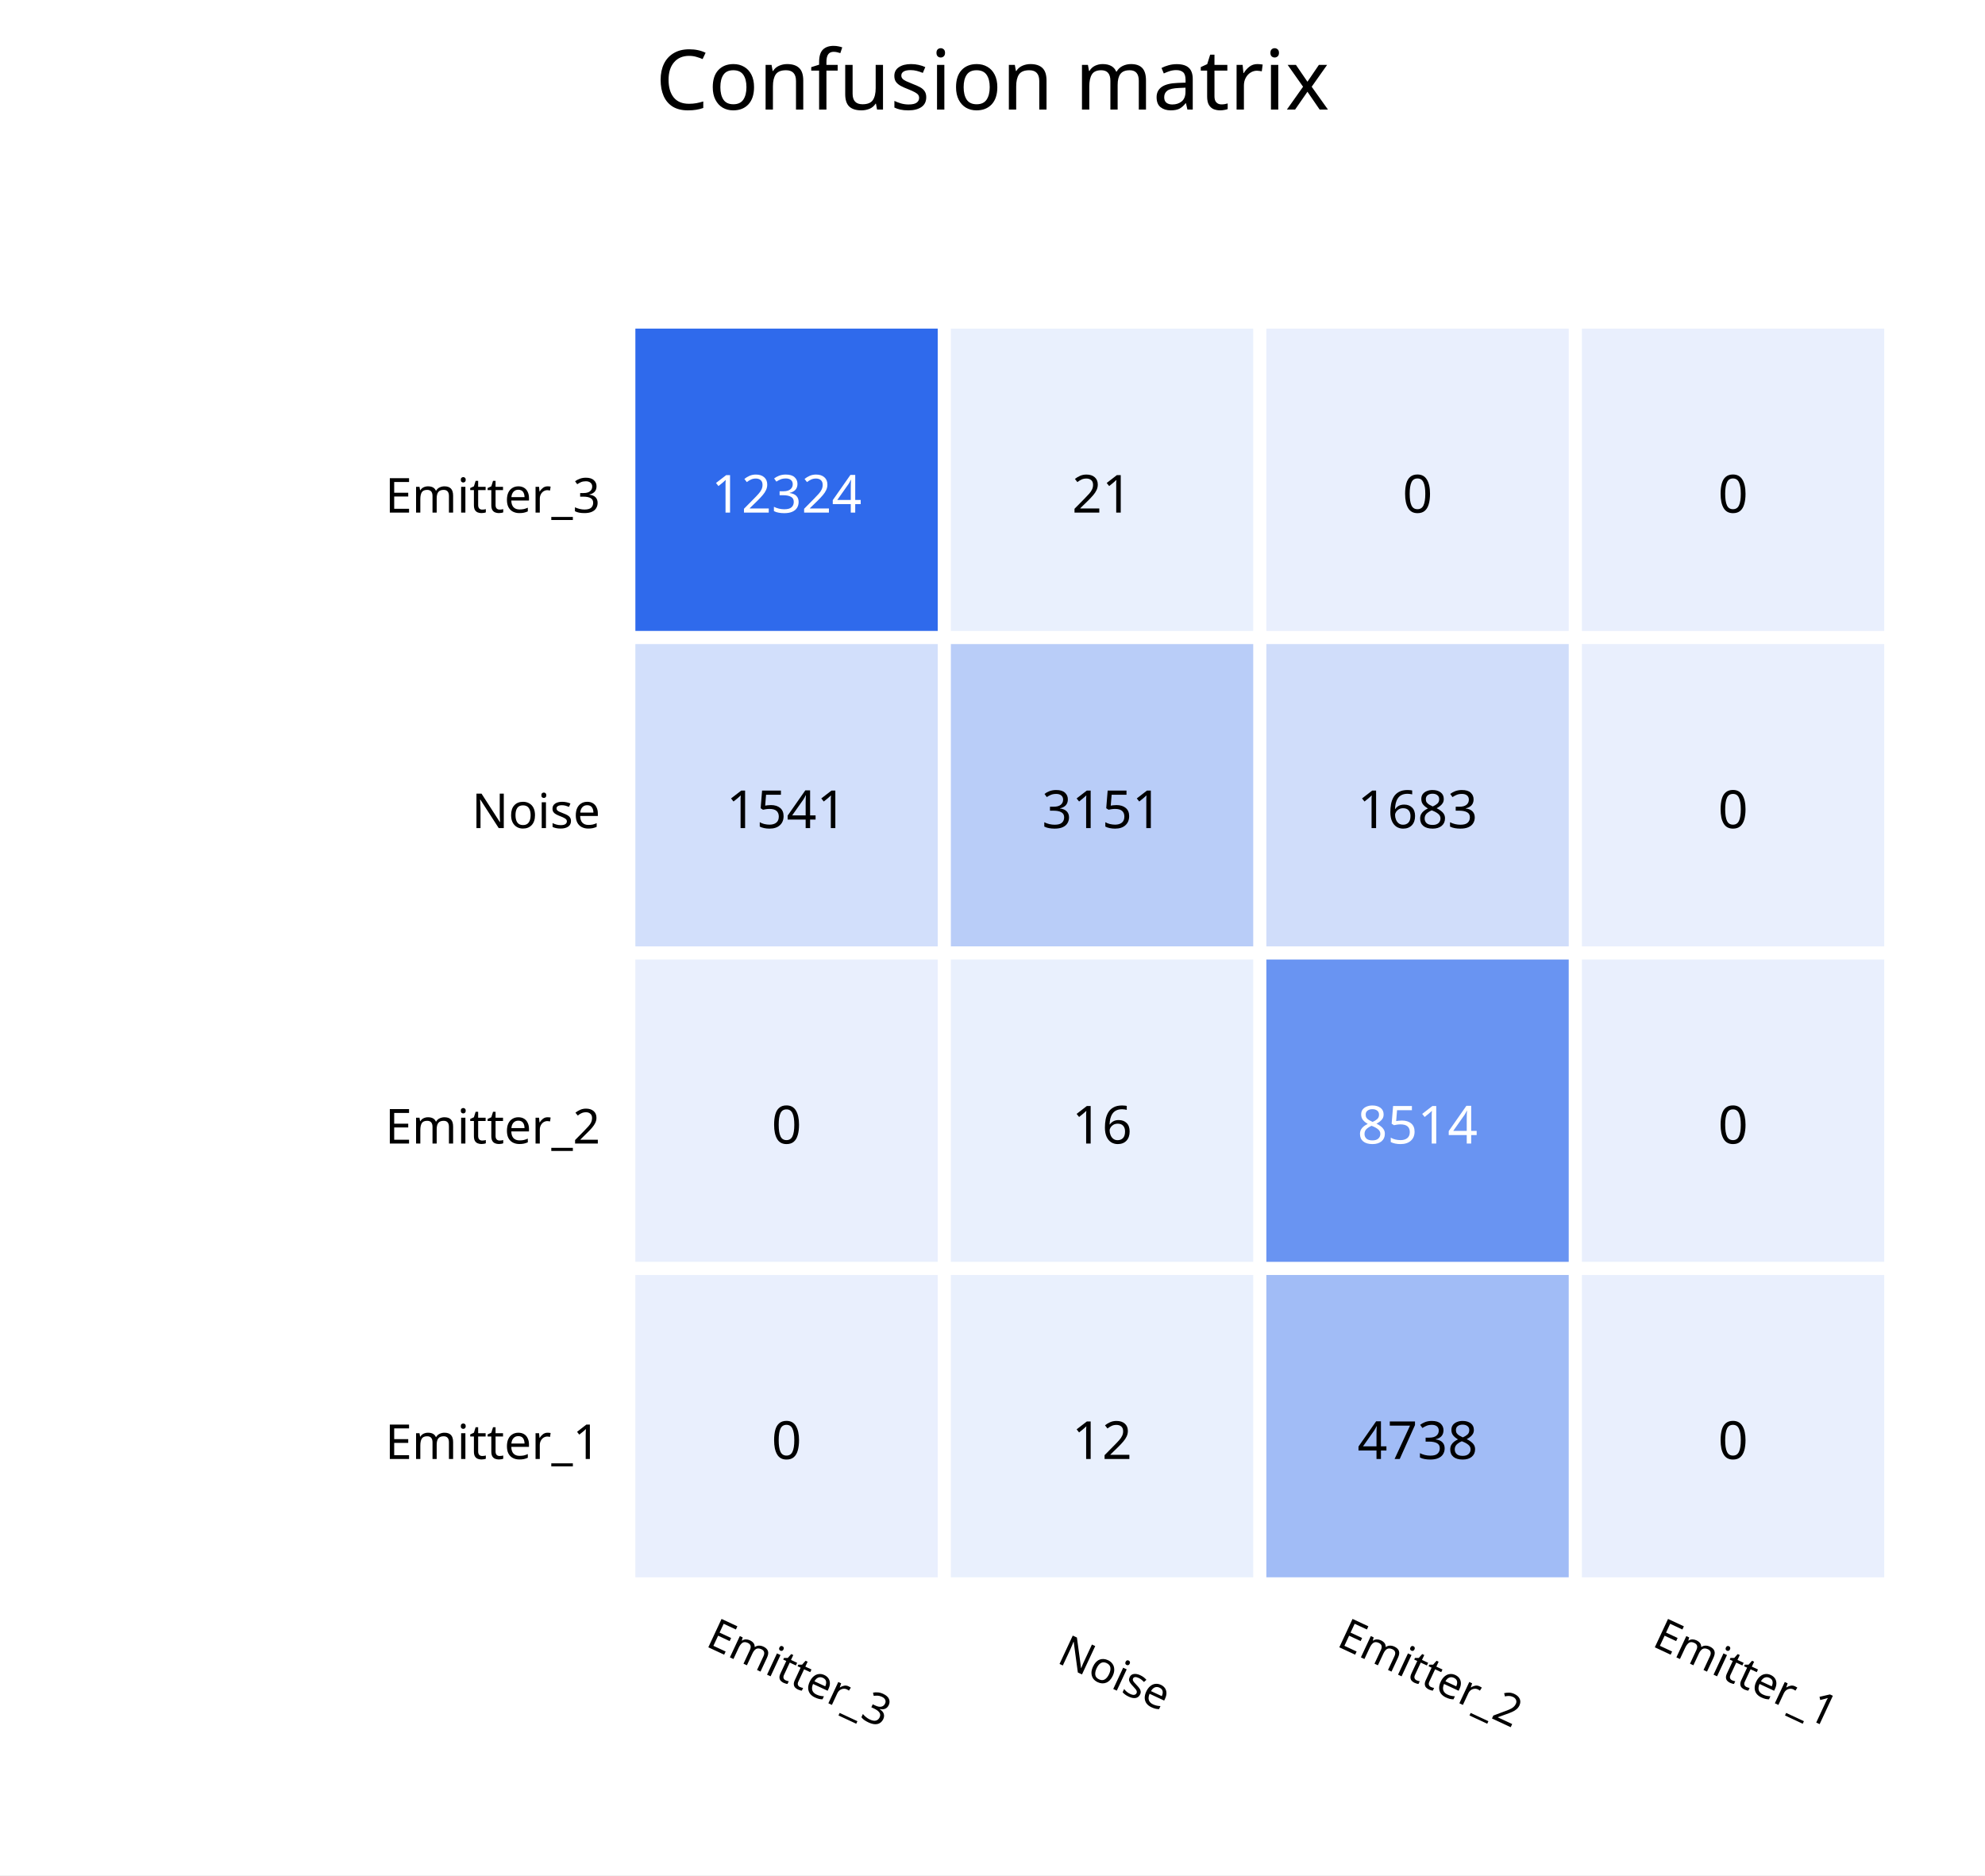
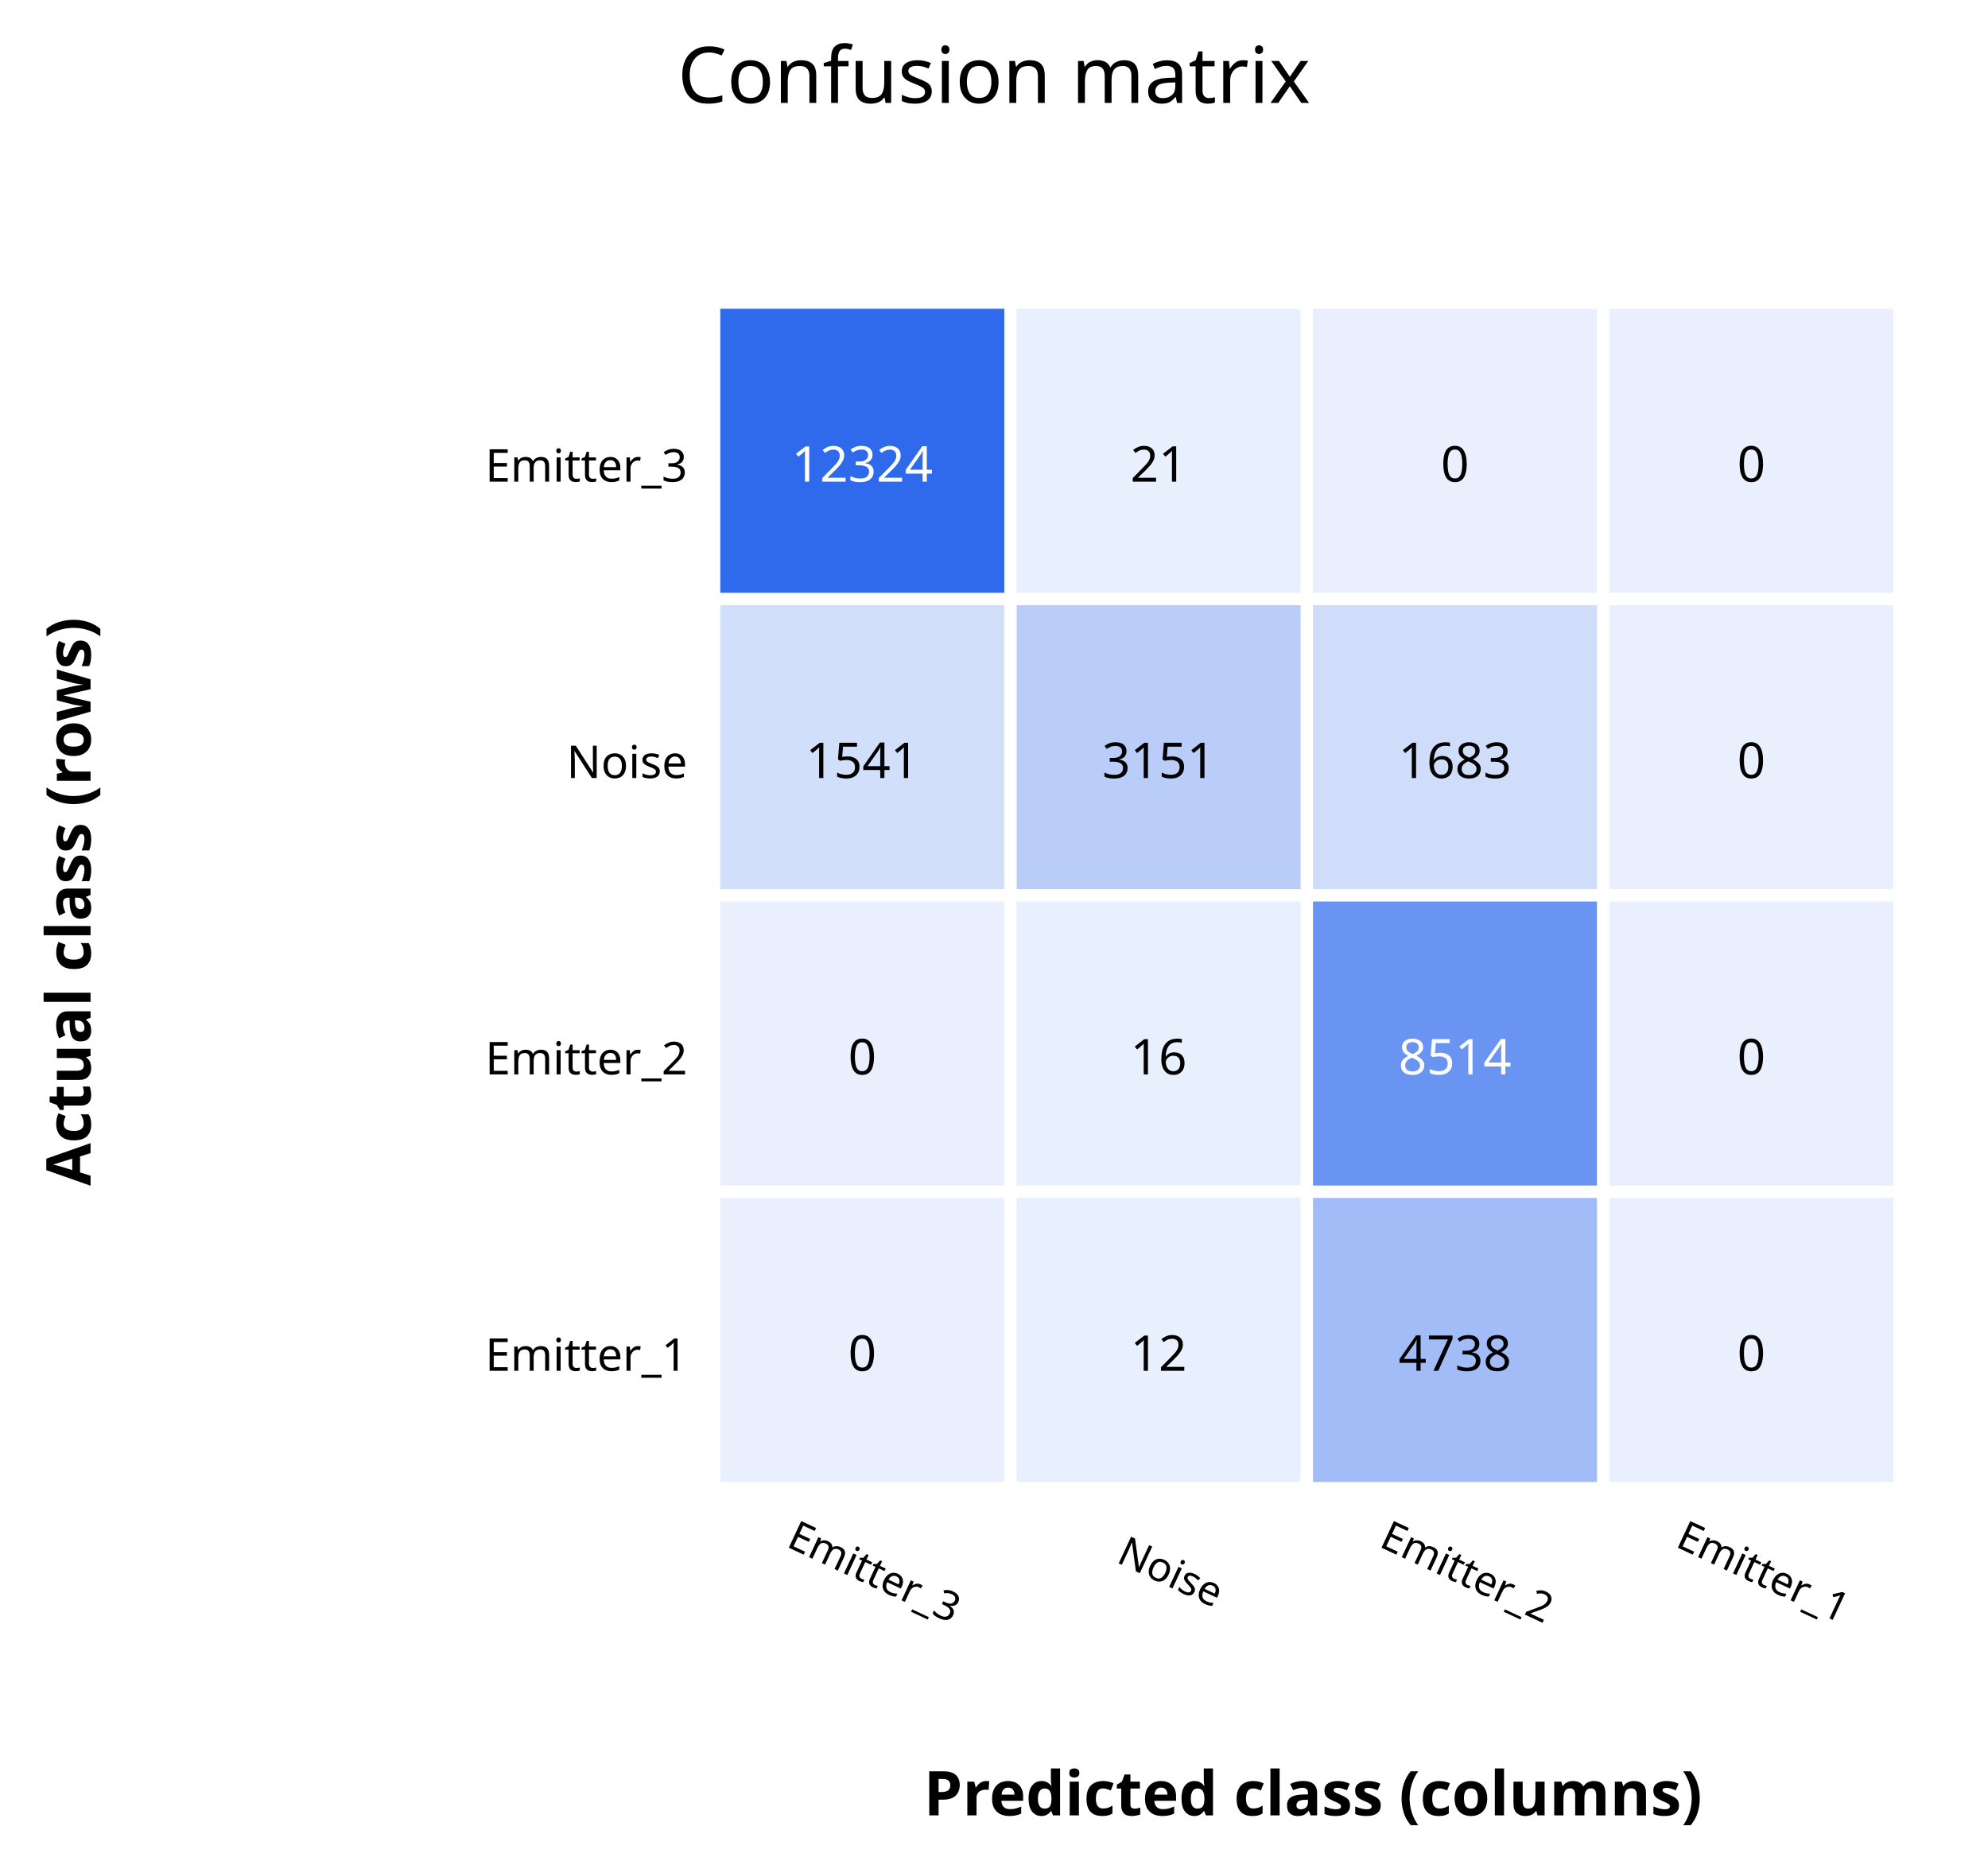
- <svg xmlns="http://www.w3.org/2000/svg" width="453" height="428">
+ <svg xmlns="http://www.w3.org/2000/svg" width="483" height="453">
  <rect width="100%" height="100%" fill="white" />
-   <text x="226.5" y="25" text-anchor="middle" font-family="sans-serif" font-size="19">Confusion matrix</text>
-   <text x="137" y="117" text-anchor="end" font-family="sans-serif" font-size="11">Emitter_3</text>
-   <text x="181.0" y="385" text-anchor="middle" font-family="sans-serif" font-size="10" transform="rotate(25 181.0 385)">Emitter_3</text>
-   <rect x="145" y="75" width="69" height="69" fill="#2563eb" fill-opacity="0.950" />
-   <text x="179.5" y="117" text-anchor="middle" font-family="sans-serif" font-size="12" fill="white">12324</text>
-   <rect x="217" y="75" width="69" height="69" fill="#2563eb" fill-opacity="0.101" />
-   <text x="251.5" y="117" text-anchor="middle" font-family="sans-serif" font-size="12" fill="black">21</text>
-   <rect x="289" y="75" width="69" height="69" fill="#2563eb" fill-opacity="0.100" />
-   <text x="323.5" y="117" text-anchor="middle" font-family="sans-serif" font-size="12" fill="black">0</text>
-   <rect x="361" y="75" width="69" height="69" fill="#2563eb" fill-opacity="0.100" />
-   <text x="395.5" y="117" text-anchor="middle" font-family="sans-serif" font-size="12" fill="black">0</text>
-   <text x="137" y="189" text-anchor="end" font-family="sans-serif" font-size="11">Noise</text>
-   <text x="253.0" y="385" text-anchor="middle" font-family="sans-serif" font-size="10" transform="rotate(25 253.0 385)">Noise</text>
-   <rect x="145" y="147" width="69" height="69" fill="#2563eb" fill-opacity="0.206" />
-   <text x="179.5" y="189" text-anchor="middle" font-family="sans-serif" font-size="12" fill="black">1541</text>
-   <rect x="217" y="147" width="69" height="69" fill="#2563eb" fill-opacity="0.317" />
-   <text x="251.5" y="189" text-anchor="middle" font-family="sans-serif" font-size="12" fill="black">3151</text>
-   <rect x="289" y="147" width="69" height="69" fill="#2563eb" fill-opacity="0.216" />
-   <text x="323.5" y="189" text-anchor="middle" font-family="sans-serif" font-size="12" fill="black">1683</text>
-   <rect x="361" y="147" width="69" height="69" fill="#2563eb" fill-opacity="0.100" />
-   <text x="395.5" y="189" text-anchor="middle" font-family="sans-serif" font-size="12" fill="black">0</text>
-   <text x="137" y="261" text-anchor="end" font-family="sans-serif" font-size="11">Emitter_2</text>
-   <text x="325.0" y="385" text-anchor="middle" font-family="sans-serif" font-size="10" transform="rotate(25 325.0 385)">Emitter_2</text>
-   <rect x="145" y="219" width="69" height="69" fill="#2563eb" fill-opacity="0.100" />
-   <text x="179.5" y="261" text-anchor="middle" font-family="sans-serif" font-size="12" fill="black">0</text>
-   <rect x="217" y="219" width="69" height="69" fill="#2563eb" fill-opacity="0.101" />
-   <text x="251.5" y="261" text-anchor="middle" font-family="sans-serif" font-size="12" fill="black">16</text>
-   <rect x="289" y="219" width="69" height="69" fill="#2563eb" fill-opacity="0.687" />
-   <text x="323.5" y="261" text-anchor="middle" font-family="sans-serif" font-size="12" fill="white">8514</text>
-   <rect x="361" y="219" width="69" height="69" fill="#2563eb" fill-opacity="0.100" />
-   <text x="395.5" y="261" text-anchor="middle" font-family="sans-serif" font-size="12" fill="black">0</text>
-   <text x="137" y="333" text-anchor="end" font-family="sans-serif" font-size="11">Emitter_1</text>
-   <text x="397.0" y="385" text-anchor="middle" font-family="sans-serif" font-size="10" transform="rotate(25 397.0 385)">Emitter_1</text>
-   <rect x="145" y="291" width="69" height="69" fill="#2563eb" fill-opacity="0.100" />
-   <text x="179.5" y="333" text-anchor="middle" font-family="sans-serif" font-size="12" fill="black">0</text>
-   <rect x="217" y="291" width="69" height="69" fill="#2563eb" fill-opacity="0.101" />
-   <text x="251.5" y="333" text-anchor="middle" font-family="sans-serif" font-size="12" fill="black">12</text>
-   <rect x="289" y="291" width="69" height="69" fill="#2563eb" fill-opacity="0.427" />
-   <text x="323.5" y="333" text-anchor="middle" font-family="sans-serif" font-size="12" fill="black">4738</text>
-   <rect x="361" y="291" width="69" height="69" fill="#2563eb" fill-opacity="0.100" />
-   <text x="395.5" y="333" text-anchor="middle" font-family="sans-serif" font-size="12" fill="black">0</text>
+   <text x="241.5" y="25" text-anchor="middle" font-family="sans-serif" font-size="19">Confusion matrix</text>
+   <text x="319.0" y="441" text-anchor="middle" font-family="sans-serif" font-size="15" font-weight="bold">Predicted class (columns)</text>
+   <text x="22" y="219.0" text-anchor="middle" font-family="sans-serif" font-size="15" font-weight="bold" transform="rotate(-90 22 219.0)">Actual class (rows)</text>
+   <text x="167" y="117" text-anchor="end" font-family="sans-serif" font-size="11">Emitter_3</text>
+   <text x="211.0" y="385" text-anchor="middle" font-family="sans-serif" font-size="10" transform="rotate(25 211.0 385)">Emitter_3</text>
+   <rect x="175" y="75" width="69" height="69" fill="#2563eb" fill-opacity="0.950" />
+   <text x="209.5" y="117" text-anchor="middle" font-family="sans-serif" font-size="12" fill="white">12324</text>
+   <rect x="247" y="75" width="69" height="69" fill="#2563eb" fill-opacity="0.101" />
+   <text x="281.5" y="117" text-anchor="middle" font-family="sans-serif" font-size="12" fill="black">21</text>
+   <rect x="319" y="75" width="69" height="69" fill="#2563eb" fill-opacity="0.100" />
+   <text x="353.5" y="117" text-anchor="middle" font-family="sans-serif" font-size="12" fill="black">0</text>
+   <rect x="391" y="75" width="69" height="69" fill="#2563eb" fill-opacity="0.100" />
+   <text x="425.5" y="117" text-anchor="middle" font-family="sans-serif" font-size="12" fill="black">0</text>
+   <text x="167" y="189" text-anchor="end" font-family="sans-serif" font-size="11">Noise</text>
+   <text x="283.0" y="385" text-anchor="middle" font-family="sans-serif" font-size="10" transform="rotate(25 283.0 385)">Noise</text>
+   <rect x="175" y="147" width="69" height="69" fill="#2563eb" fill-opacity="0.206" />
+   <text x="209.5" y="189" text-anchor="middle" font-family="sans-serif" font-size="12" fill="black">1541</text>
+   <rect x="247" y="147" width="69" height="69" fill="#2563eb" fill-opacity="0.317" />
+   <text x="281.5" y="189" text-anchor="middle" font-family="sans-serif" font-size="12" fill="black">3151</text>
+   <rect x="319" y="147" width="69" height="69" fill="#2563eb" fill-opacity="0.216" />
+   <text x="353.5" y="189" text-anchor="middle" font-family="sans-serif" font-size="12" fill="black">1683</text>
+   <rect x="391" y="147" width="69" height="69" fill="#2563eb" fill-opacity="0.100" />
+   <text x="425.5" y="189" text-anchor="middle" font-family="sans-serif" font-size="12" fill="black">0</text>
+   <text x="167" y="261" text-anchor="end" font-family="sans-serif" font-size="11">Emitter_2</text>
+   <text x="355.0" y="385" text-anchor="middle" font-family="sans-serif" font-size="10" transform="rotate(25 355.0 385)">Emitter_2</text>
+   <rect x="175" y="219" width="69" height="69" fill="#2563eb" fill-opacity="0.100" />
+   <text x="209.5" y="261" text-anchor="middle" font-family="sans-serif" font-size="12" fill="black">0</text>
+   <rect x="247" y="219" width="69" height="69" fill="#2563eb" fill-opacity="0.101" />
+   <text x="281.5" y="261" text-anchor="middle" font-family="sans-serif" font-size="12" fill="black">16</text>
+   <rect x="319" y="219" width="69" height="69" fill="#2563eb" fill-opacity="0.687" />
+   <text x="353.5" y="261" text-anchor="middle" font-family="sans-serif" font-size="12" fill="white">8514</text>
+   <rect x="391" y="219" width="69" height="69" fill="#2563eb" fill-opacity="0.100" />
+   <text x="425.5" y="261" text-anchor="middle" font-family="sans-serif" font-size="12" fill="black">0</text>
+   <text x="167" y="333" text-anchor="end" font-family="sans-serif" font-size="11">Emitter_1</text>
+   <text x="427.0" y="385" text-anchor="middle" font-family="sans-serif" font-size="10" transform="rotate(25 427.0 385)">Emitter_1</text>
+   <rect x="175" y="291" width="69" height="69" fill="#2563eb" fill-opacity="0.100" />
+   <text x="209.5" y="333" text-anchor="middle" font-family="sans-serif" font-size="12" fill="black">0</text>
+   <rect x="247" y="291" width="69" height="69" fill="#2563eb" fill-opacity="0.101" />
+   <text x="281.5" y="333" text-anchor="middle" font-family="sans-serif" font-size="12" fill="black">12</text>
+   <rect x="319" y="291" width="69" height="69" fill="#2563eb" fill-opacity="0.427" />
+   <text x="353.5" y="333" text-anchor="middle" font-family="sans-serif" font-size="12" fill="black">4738</text>
+   <rect x="391" y="291" width="69" height="69" fill="#2563eb" fill-opacity="0.100" />
+   <text x="425.5" y="333" text-anchor="middle" font-family="sans-serif" font-size="12" fill="black">0</text>
</svg>
